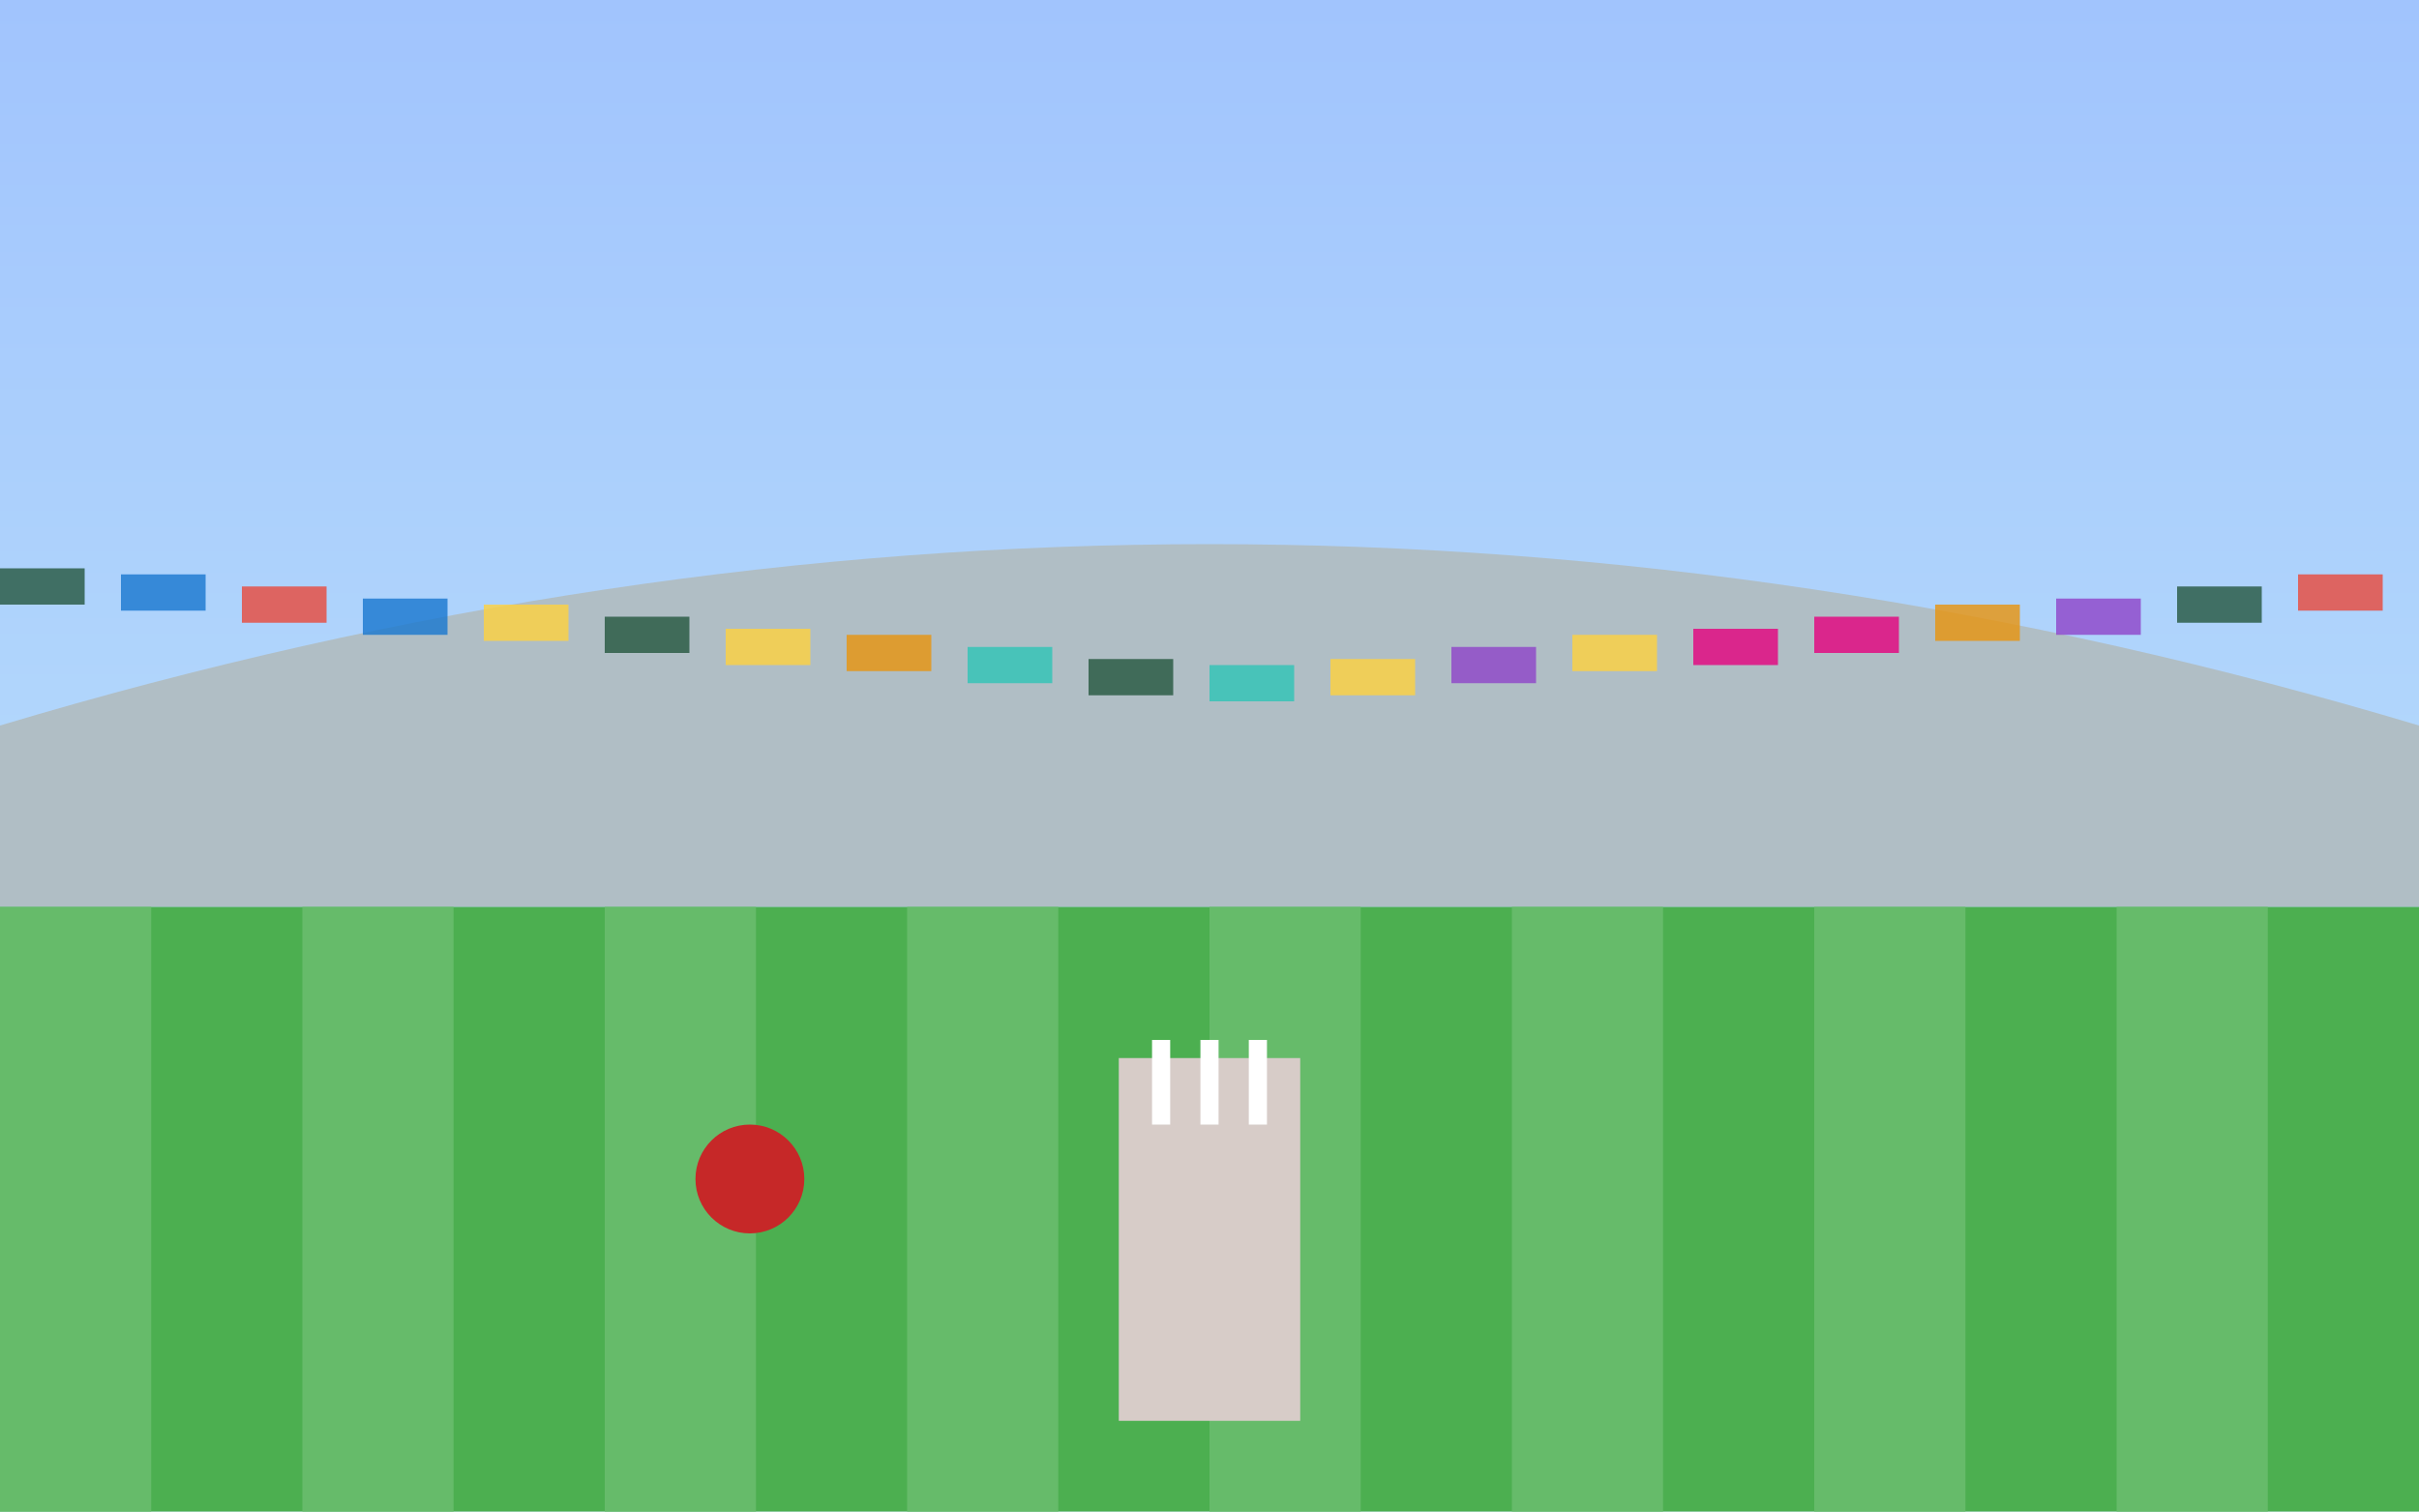
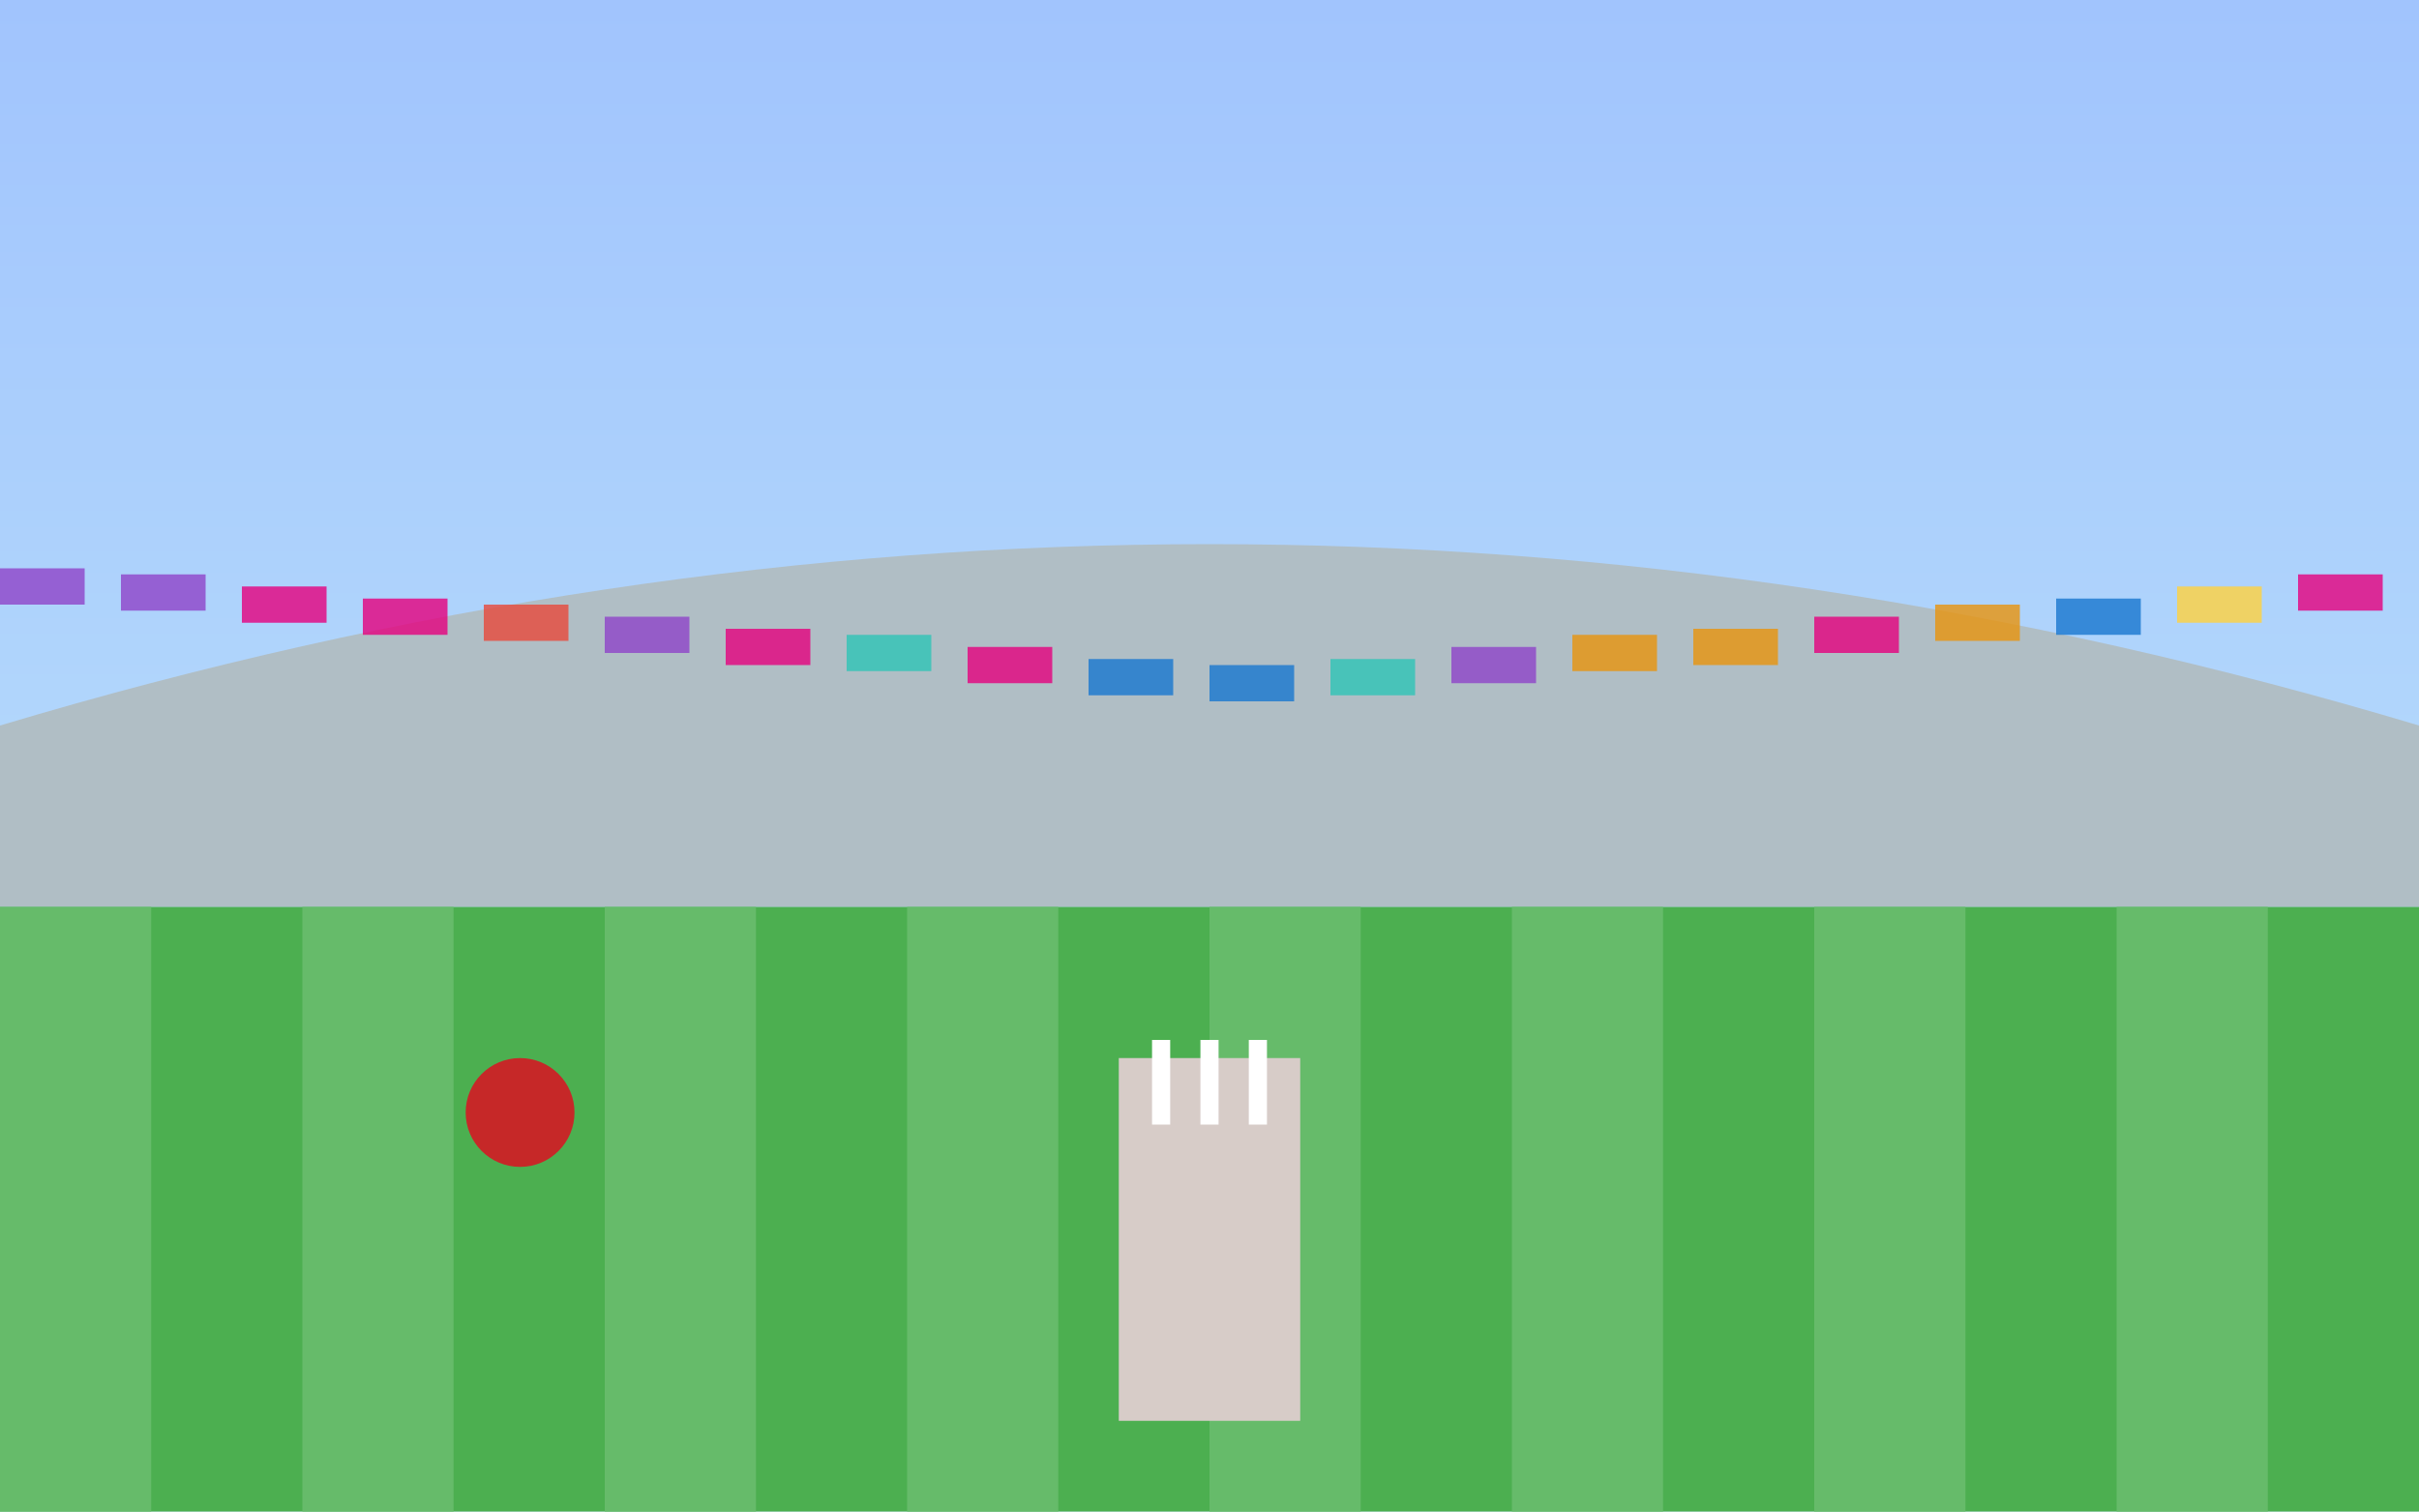
<svg xmlns="http://www.w3.org/2000/svg" viewBox="0 0 400 250" preserveAspectRatio="xMidYMid slice">
  <defs>
    <linearGradient id="gn49" x1="0" y1="0" x2="0" y2="1">
      <stop offset="0" stop-color="#A1C4FD" />
      <stop offset="1" stop-color="#C2E9FB" />
    </linearGradient>
  </defs>
  <rect width="400" height="250" fill="url(#gn49)" />
  <path d="M0 120 Q200 60 400 120 L400 150 L0 150Z" fill="#B0BEC5" />
-   <rect x="0" y="94" width="14" height="6" fill="#24563F" opacity=".8" />
-   <rect x="20" y="95" width="14" height="6" fill="#1877D0" opacity=".8" />
-   <rect x="40" y="97" width="14" height="6" fill="#E8483B" opacity=".8" />
-   <rect x="60" y="99" width="14" height="6" fill="#1877D0" opacity=".8" />
-   <rect x="80" y="100" width="14" height="6" fill="#FFD23F" opacity=".8" />
-   <rect x="100" y="102" width="14" height="6" fill="#24563F" opacity=".8" />
-   <rect x="120" y="104" width="14" height="6" fill="#FFD23F" opacity=".8" />
-   <rect x="140" y="105" width="14" height="6" fill="#E8930C" opacity=".8" />
-   <rect x="160" y="107" width="14" height="6" fill="#2EC4B6" opacity=".8" />
-   <rect x="180" y="109" width="14" height="6" fill="#24563F" opacity=".8" />
-   <rect x="200" y="110" width="14" height="6" fill="#2EC4B6" opacity=".8" />
-   <rect x="220" y="109" width="14" height="6" fill="#FFD23F" opacity=".8" />
+   <rect x="0" y="94" width="14" height="6" fill="#8E44C9" opacity=".8" />
+   <rect x="20" y="95" width="14" height="6" fill="#8E44C9" opacity=".8" />
+   <rect x="40" y="97" width="14" height="6" fill="#E5007E" opacity=".8" />
+   <rect x="60" y="99" width="14" height="6" fill="#E5007E" opacity=".8" />
+   <rect x="80" y="100" width="14" height="6" fill="#E8483B" opacity=".8" />
+   <rect x="100" y="102" width="14" height="6" fill="#8E44C9" opacity=".8" />
+   <rect x="120" y="104" width="14" height="6" fill="#E5007E" opacity=".8" />
+   <rect x="140" y="105" width="14" height="6" fill="#2EC4B6" opacity=".8" />
+   <rect x="160" y="107" width="14" height="6" fill="#E5007E" opacity=".8" />
+   <rect x="180" y="109" width="14" height="6" fill="#1877D0" opacity=".8" />
+   <rect x="200" y="110" width="14" height="6" fill="#1877D0" opacity=".8" />
+   <rect x="220" y="109" width="14" height="6" fill="#2EC4B6" opacity=".8" />
  <rect x="240" y="107" width="14" height="6" fill="#8E44C9" opacity=".8" />
-   <rect x="260" y="105" width="14" height="6" fill="#FFD23F" opacity=".8" />
-   <rect x="280" y="104" width="14" height="6" fill="#E5007E" opacity=".8" />
+   <rect x="260" y="105" width="14" height="6" fill="#E8930C" opacity=".8" />
+   <rect x="280" y="104" width="14" height="6" fill="#E8930C" opacity=".8" />
  <rect x="300" y="102" width="14" height="6" fill="#E5007E" opacity=".8" />
  <rect x="320" y="100" width="14" height="6" fill="#E8930C" opacity=".8" />
-   <rect x="340" y="99" width="14" height="6" fill="#8E44C9" opacity=".8" />
-   <rect x="360" y="97" width="14" height="6" fill="#24563F" opacity=".8" />
-   <rect x="380" y="95" width="14" height="6" fill="#E8483B" opacity=".8" />
+   <rect x="340" y="99" width="14" height="6" fill="#1877D0" opacity=".8" />
+   <rect x="360" y="97" width="14" height="6" fill="#FFD23F" opacity=".8" />
+   <rect x="380" y="95" width="14" height="6" fill="#E5007E" opacity=".8" />
  <rect y="150" width="400" height="100" fill="#4CAF50" />
  <rect x="0" y="150" width="25" height="100" fill="#66BB6A" />
  <rect x="50" y="150" width="25" height="100" fill="#66BB6A" />
  <rect x="100" y="150" width="25" height="100" fill="#66BB6A" />
  <rect x="150" y="150" width="25" height="100" fill="#66BB6A" />
  <rect x="200" y="150" width="25" height="100" fill="#66BB6A" />
  <rect x="250" y="150" width="25" height="100" fill="#66BB6A" />
  <rect x="300" y="150" width="25" height="100" fill="#66BB6A" />
  <rect x="350" y="150" width="25" height="100" fill="#66BB6A" />
  <rect x="185" y="175" width="30" height="60" fill="#D7CCC8" />
  <g stroke="#fff" stroke-width="3">
    <line x1="192" y1="172" x2="192" y2="186" />
    <line x1="200" y1="172" x2="200" y2="186" />
    <line x1="208" y1="172" x2="208" y2="186" />
  </g>
-   <circle cx="124" cy="195" r="9" fill="#C62828" />
+   <circle cx="86" cy="184" r="9" fill="#C62828" />
</svg>
